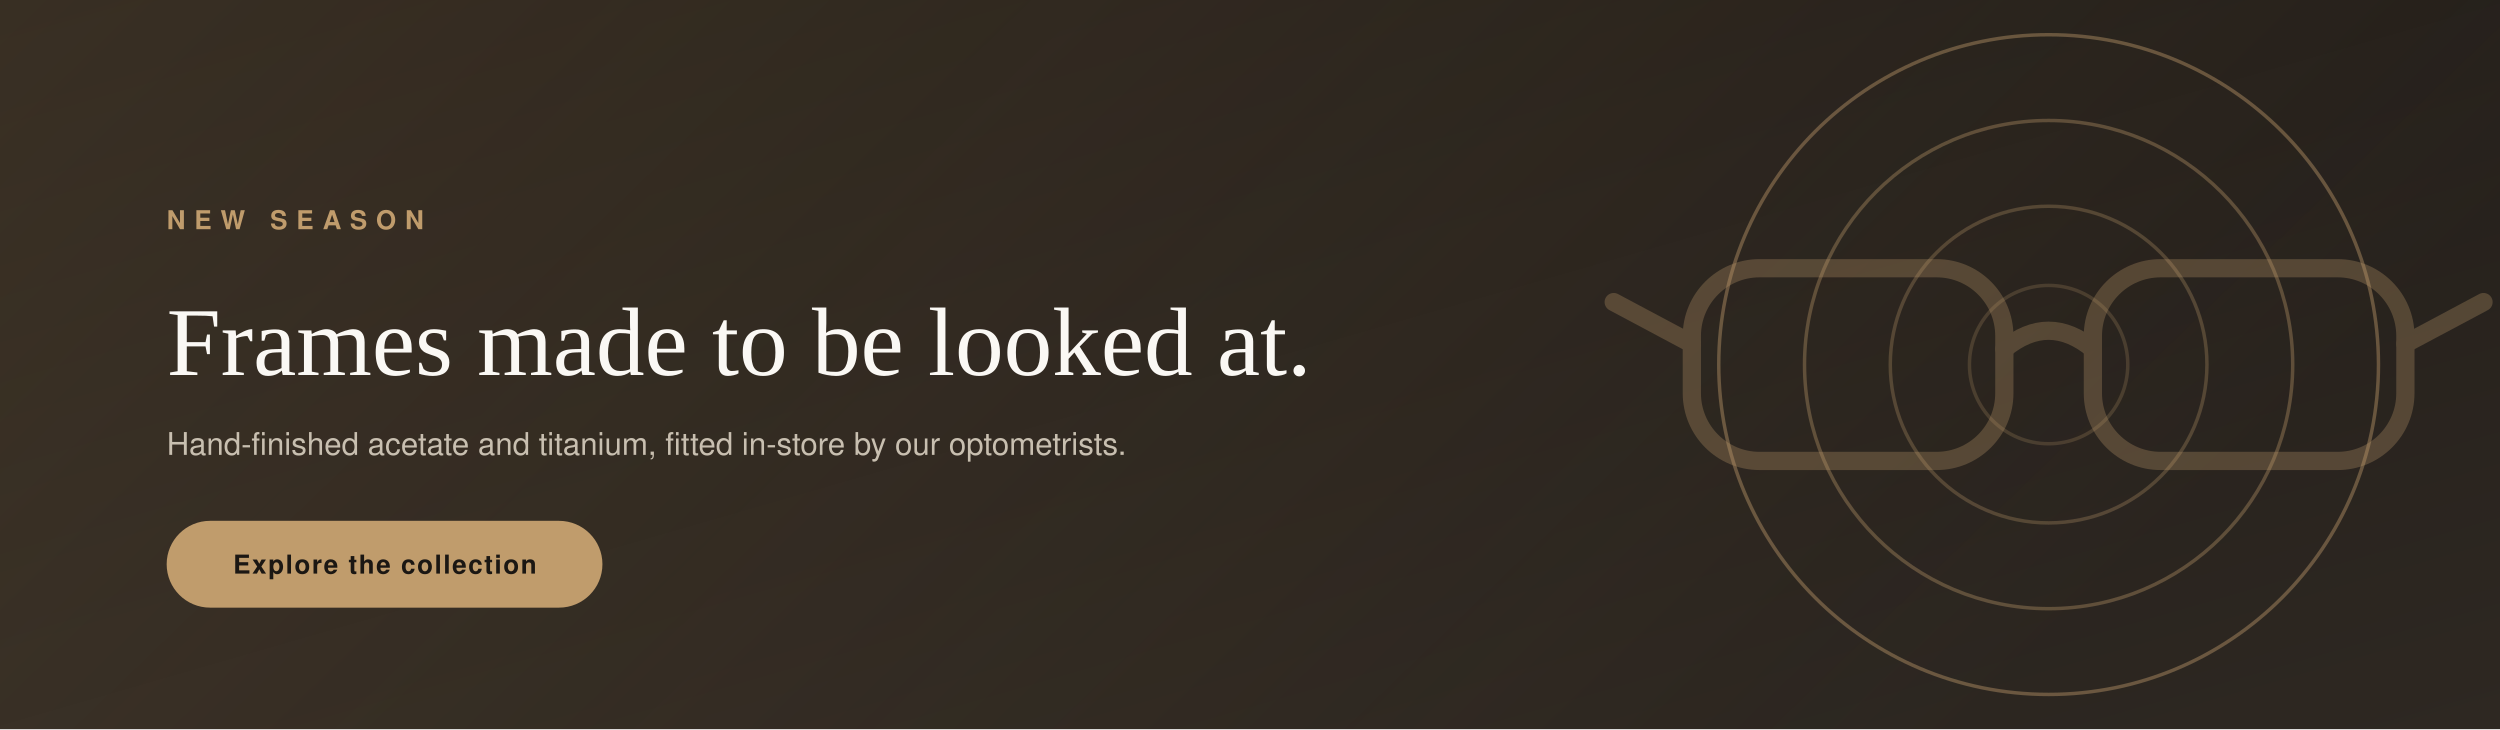
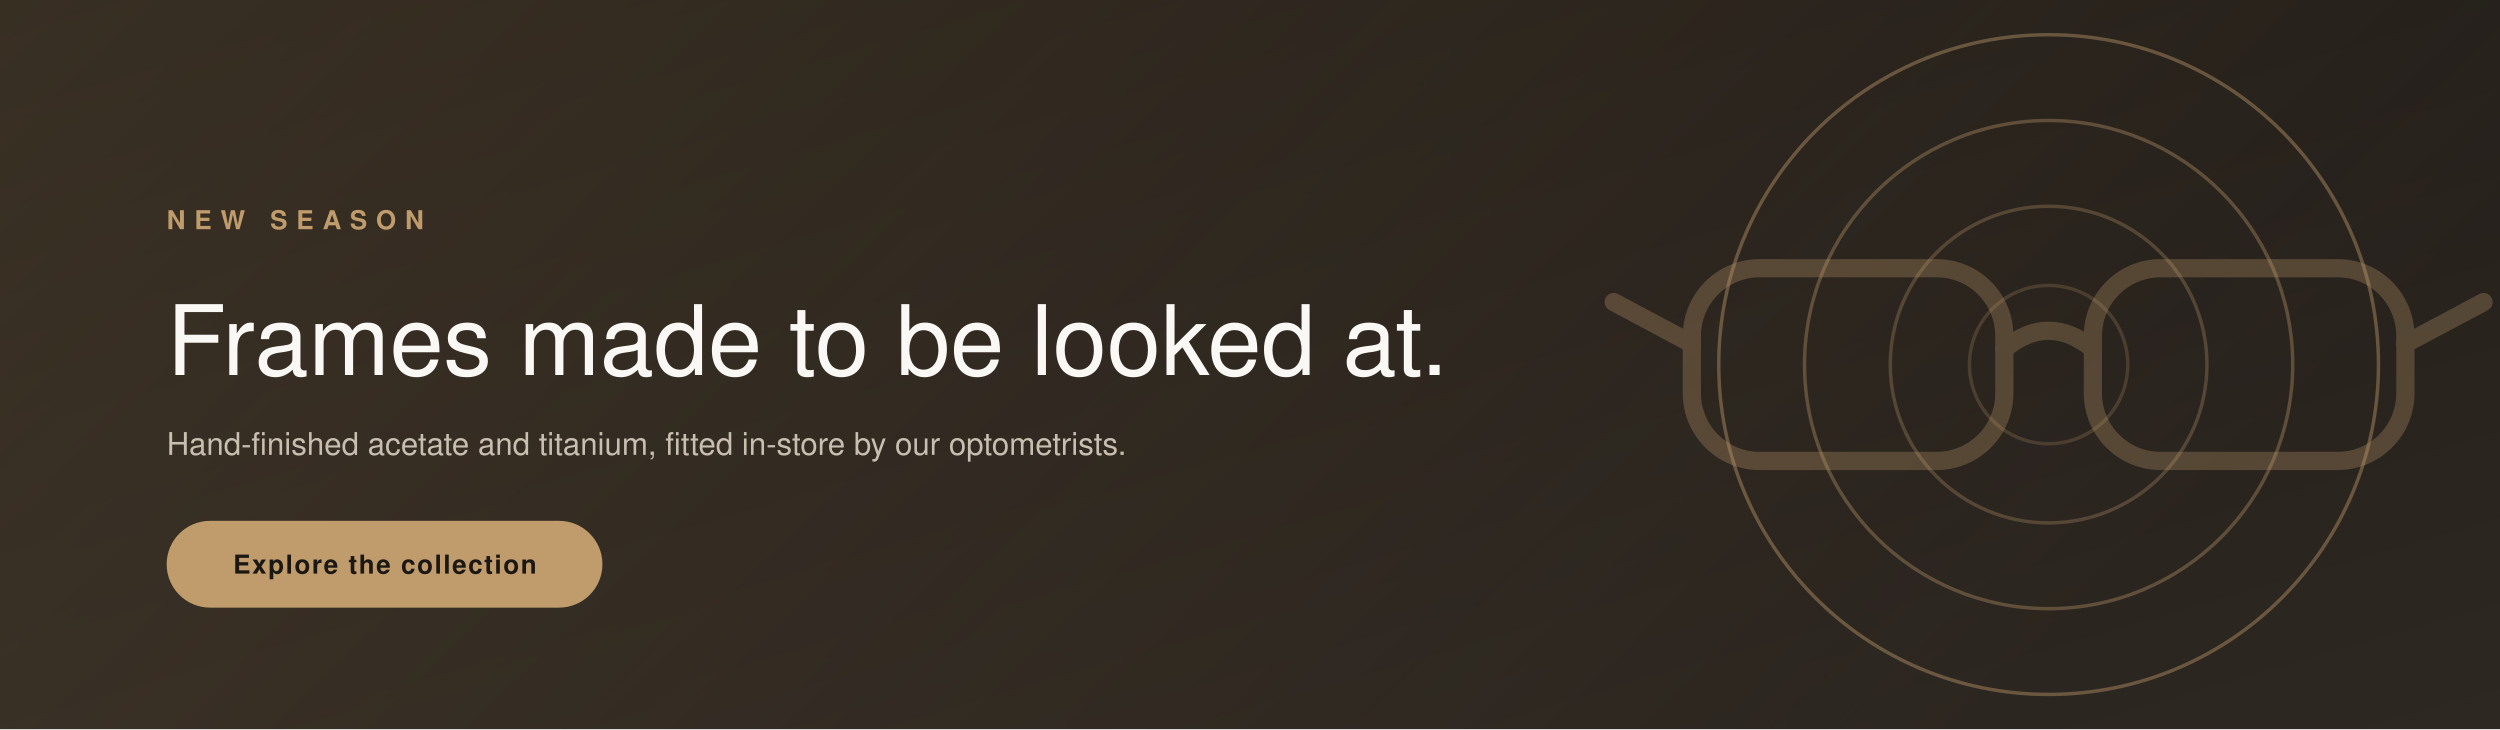
<svg xmlns="http://www.w3.org/2000/svg" viewBox="0 0 1440 420" width="1440" height="420" role="img">
  <defs>
    <linearGradient id="bg" x1="0" y1="0" x2="1" y2="1">
      <stop offset="0" stop-color="#1B1713" />
      <stop offset="1" stop-color="#2E2822" />
    </linearGradient>
    <linearGradient id="sheen" x1="0" y1="0" x2="1" y2="0.3">
      <stop offset="0" stop-color="rgba(192,156,108,0.18)" />
      <stop offset="1" stop-color="rgba(192,156,108,0)" />
    </linearGradient>
  </defs>
  <rect width="1440" height="420" fill="url(#bg)" />
  <rect width="1440" height="420" fill="url(#sheen)" />
  <circle cx="1180" cy="210" r="190.0" fill="none" stroke="#C09C6C" stroke-width="2" opacity="0.420" />
  <circle cx="1180" cy="210" r="140.6" fill="none" stroke="#C09C6C" stroke-width="2" opacity="0.353" />
  <circle cx="1180" cy="210" r="91.2" fill="none" stroke="#C09C6C" stroke-width="2" opacity="0.286" />
  <circle cx="1180" cy="210" r="45.6" fill="none" stroke="#C09C6C" stroke-width="2" opacity="0.218" />
  <g fill="none" stroke="#C09C6C" stroke-width="10.5" opacity="0.3" stroke-linecap="round">
    <rect x="974.5" y="154.5" width="180.0" height="111.0" rx="39.0" />
    <rect x="1205.5" y="154.5" width="180.0" height="111.0" rx="39.0" />
    <path d="M1154.5 201.0 q 25.5 -21.0 51.0 0" />
    <path d="M974.5 198.0 l -45.0 -24.0" />
    <path d="M1385.5 198.0 l 45.0 -24.0" />
  </g>
  <text x="96" y="132" font-family="'Helvetica Neue',Helvetica,Arial,sans-serif" font-size="15" font-weight="700" fill="#C09C6C" text-anchor="start" letter-spacing="0.34em">NEW SEASON</text>
-   <text x="96" y="216" font-family="Georgia,'Times New Roman',serif" font-size="56" font-weight="400" fill="#FAF8F4" text-anchor="start">Frames made to be looked at.</text>
+   <text x="96" y="216" font-family="'Helvetica Neue',Helvetica,Arial,sans-serif" font-size="56" font-weight="400" fill="#FAF8F4" text-anchor="start">Frames made to be looked at.</text>
  <text x="96" y="262" font-family="'Helvetica Neue',Helvetica,Arial,sans-serif" font-size="18" font-weight="400" fill="#C8BFB0" text-anchor="start">Hand-finished acetate and titanium, fitted in-store by our optometrists.</text>
  <g>
    <rect x="96" y="300" width="251" height="50" rx="25.0" fill="#C09C6C" />
    <text x="221.7" y="330.4" font-family="'Helvetica Neue',Helvetica,Arial,sans-serif" font-size="15" font-weight="700" fill="#1B1713" text-anchor="middle" letter-spacing="0.06em">Explore the collection</text>
  </g>
</svg>
